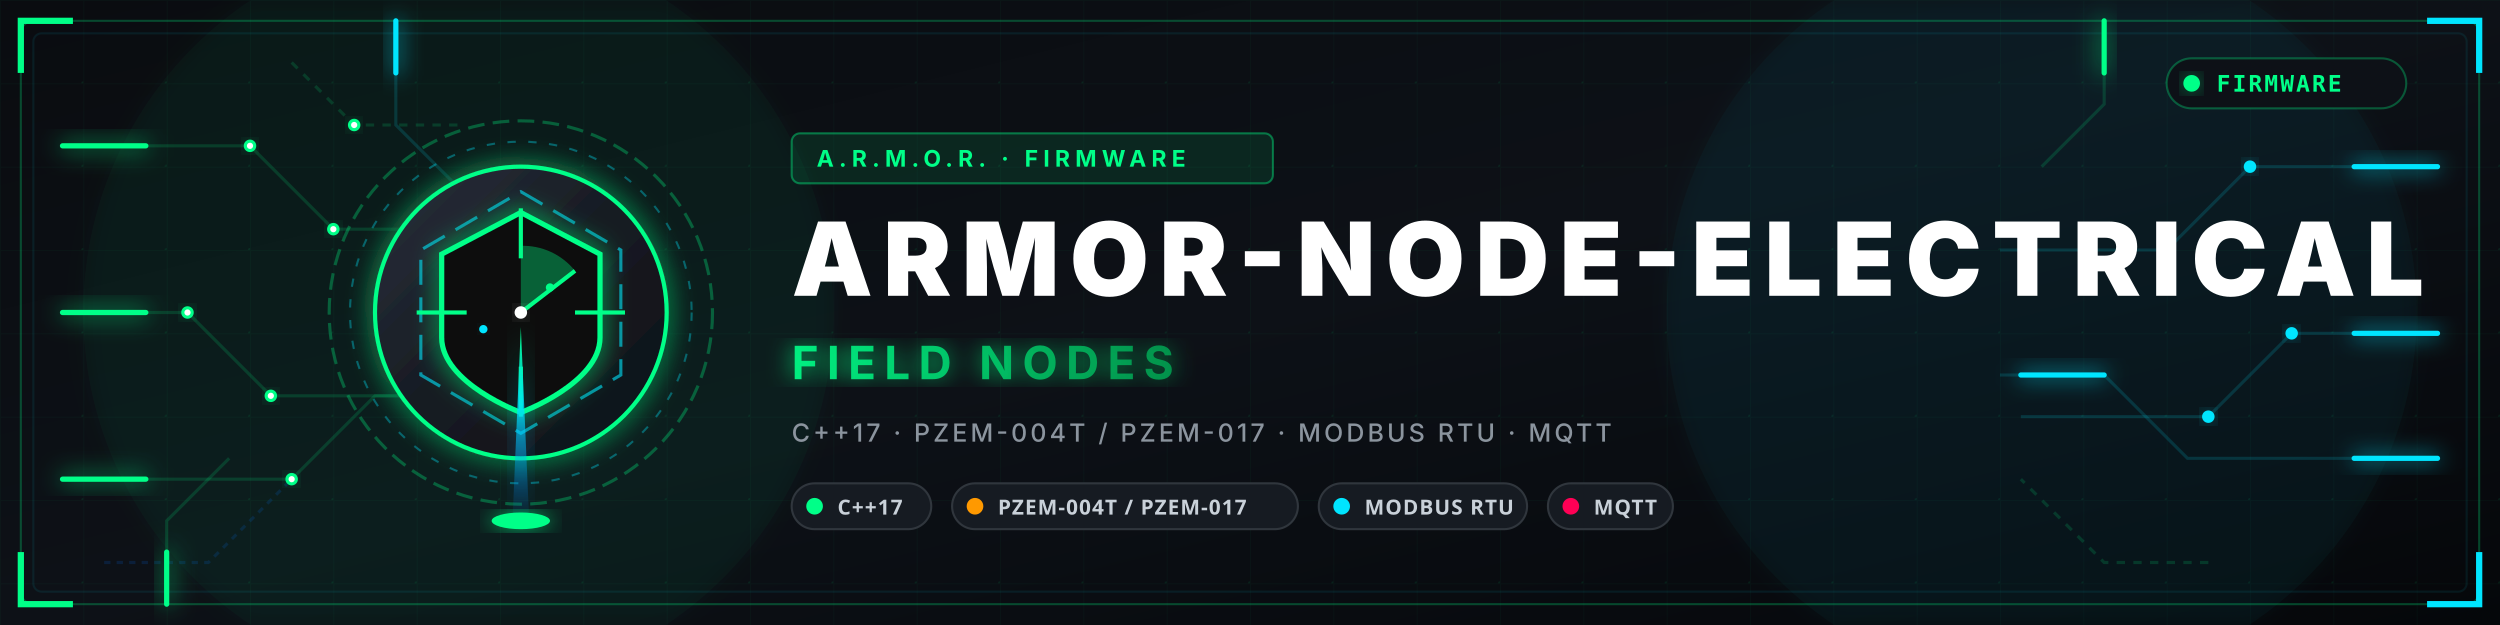
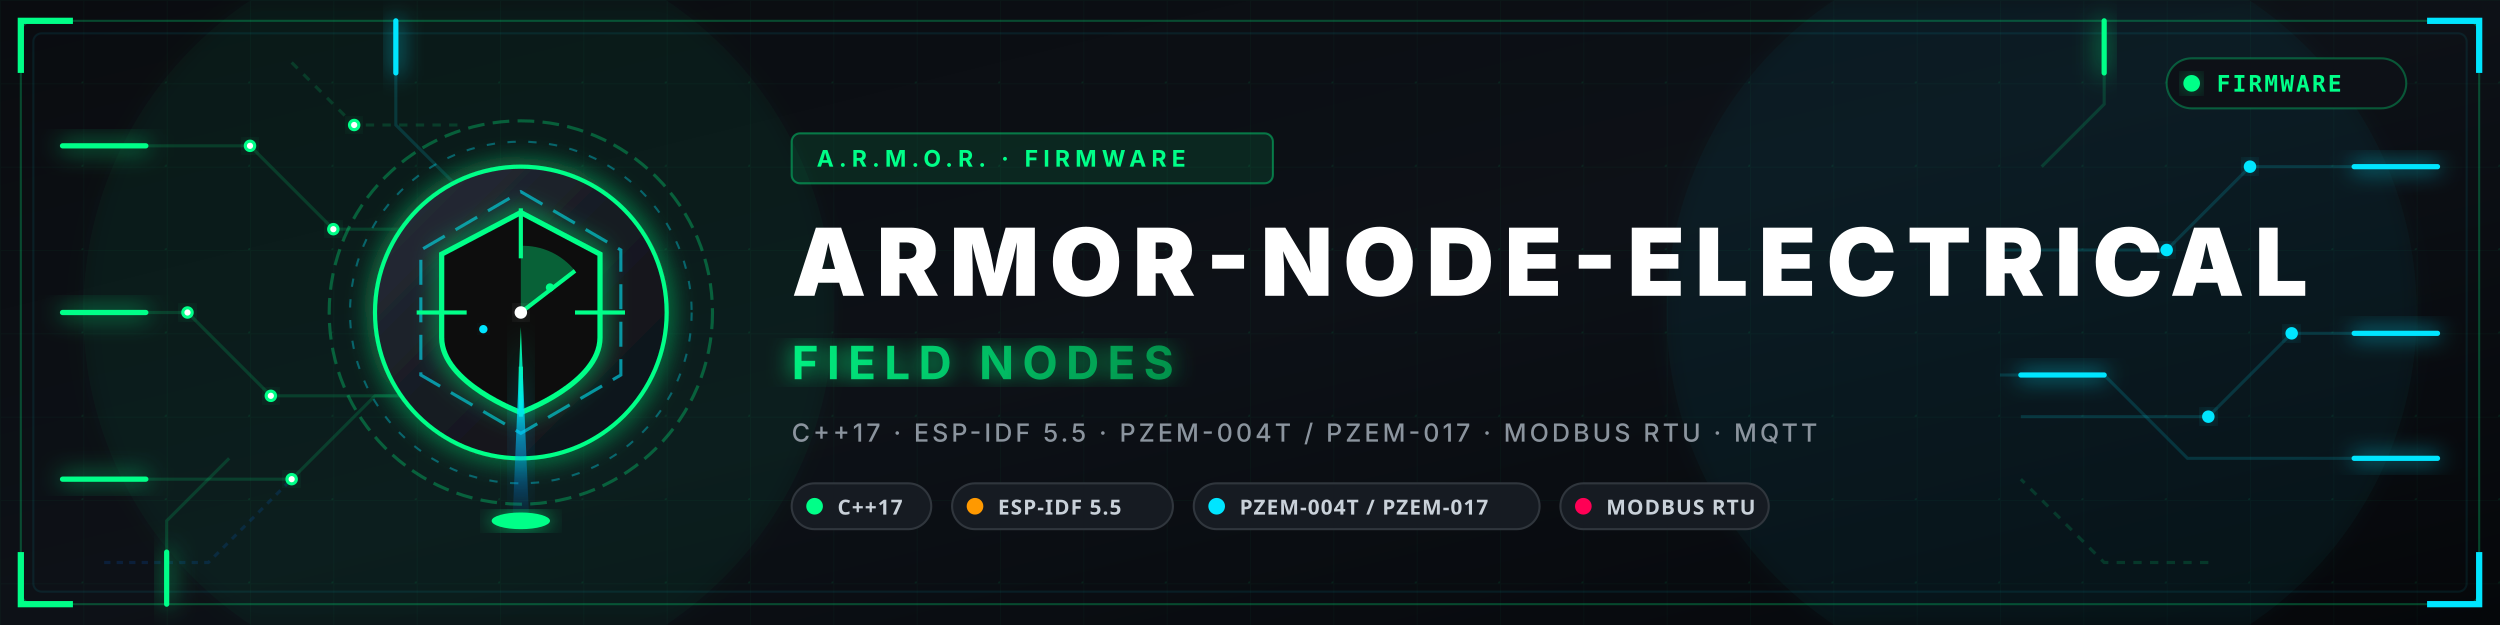
<svg xmlns="http://www.w3.org/2000/svg" viewBox="0 0 1200 300" width="100%" height="100%">
  <defs>
    <linearGradient id="bgGlow" x1="0%" y1="0%" x2="100%" y2="100%">
      <stop offset="0%" stop-color="#0A0C10" />
      <stop offset="50%" stop-color="#0D1117" />
      <stop offset="100%" stop-color="#05070A" />
    </linearGradient>
    <linearGradient id="cyanGlow" x1="0%" y1="0%" x2="100%" y2="0%">
      <stop offset="0%" stop-color="#00E5FF" stop-opacity="0.8" />
      <stop offset="100%" stop-color="#0088FF" stop-opacity="0.9" />
    </linearGradient>
    <linearGradient id="greenGlow" x1="0%" y1="0%" x2="100%" y2="0%">
      <stop offset="0%" stop-color="#00FF88" stop-opacity="0.9" />
      <stop offset="100%" stop-color="#00AA55" stop-opacity="0.8" />
    </linearGradient>
    <linearGradient id="laserBeam" x1="0%" y1="0%" x2="0%" y2="100%">
      <stop offset="0%" stop-color="#00FF88" stop-opacity="1" />
      <stop offset="40%" stop-color="#00E5FF" stop-opacity="0.8" />
      <stop offset="100%" stop-color="#0077FF" stop-opacity="0" />
    </linearGradient>
    <linearGradient id="metalGradient" x1="0%" y1="0%" x2="100%" y2="100%">
      <stop offset="0%" stop-color="#2A303C" />
      <stop offset="50%" stop-color="#161B22" />
      <stop offset="100%" stop-color="#0D1117" />
    </linearGradient>
    <filter id="glowCyan" x="-20%" y="-20%" width="140%" height="140%">
      <feGaussianBlur stdDeviation="5" result="blur" />
      <feMerge>
        <feMergeNode in="blur" />
        <feMergeNode in="SourceGraphic" />
      </feMerge>
    </filter>
    <filter id="glowGreen" x="-20%" y="-20%" width="140%" height="140%">
      <feGaussianBlur stdDeviation="6" result="blur" />
      <feMerge>
        <feMergeNode in="blur" />
        <feMergeNode in="SourceGraphic" />
      </feMerge>
    </filter>
    <filter id="glowBeam" x="-30%" y="-30%" width="160%" height="160%">
      <feGaussianBlur stdDeviation="8" result="blur" />
      <feMerge>
        <feMergeNode in="blur" />
        <feMergeNode in="SourceGraphic" />
      </feMerge>
    </filter>
    <pattern id="cyberGrid" width="40" height="40" patternUnits="userSpaceOnUse">
      <path d="M 40 0 L 0 0 0 40" fill="none" stroke="#00FF88" stroke-opacity="0.03" stroke-width="1" />
      <circle cx="40" cy="40" r="1" fill="#00FF88" fill-opacity="0.08" />
    </pattern>
    <g id="pcbNode">
      <circle cx="0" cy="0" r="3" fill="#00FF88" filter="url(#glowGreen)" />
      <circle cx="0" cy="0" r="1.5" fill="#FFFFFF" />
    </g>
  </defs>
  <rect width="1200" height="300" fill="url(#bgGlow)" />
  <rect width="1200" height="300" fill="url(#cyberGrid)" />
  <circle cx="220" cy="150" r="180" fill="#00FF88" fill-opacity="0.03" filter="url(#glowGreen)">
    <animate attributeName="fill-opacity" values="0.02;0.05;0.02" dur="6s" repeatCount="indefinite" />
  </circle>
  <circle cx="980" cy="150" r="180" fill="#00E5FF" fill-opacity="0.03" filter="url(#glowCyan)">
    <animate attributeName="fill-opacity" values="0.02;0.05;0.02" dur="6s" repeatCount="indefinite" />
  </circle>
  <rect x="10" y="10" width="1180" height="280" fill="none" stroke="#00FF88" stroke-opacity="0.25" stroke-width="1" rx="6" />
  <rect x="16" y="16" width="1168" height="268" fill="none" stroke="#00E5FF" stroke-opacity="0.08" stroke-width="1" rx="4" />
  <path d="M 10 35 L 10 10 L 35 10" fill="none" stroke="#00FF88" stroke-width="3">
    <animate attributeName="stroke-opacity" values="0.6;1;0.6" dur="3s" repeatCount="indefinite" />
  </path>
  <path d="M 1190 35 L 1190 10 L 1165 10" fill="none" stroke="#00E5FF" stroke-width="3">
    <animate attributeName="stroke-opacity" values="0.6;1;0.6" dur="3s" repeatCount="indefinite" />
  </path>
  <path d="M 10 265 L 10 290 L 35 290" fill="none" stroke="#00FF88" stroke-width="3">
    <animate attributeName="stroke-opacity" values="0.6;1;0.6" dur="3s" repeatCount="indefinite" />
  </path>
  <path d="M 1190 265 L 1190 290 L 1165 290" fill="none" stroke="#00E5FF" stroke-width="3">
    <animate attributeName="stroke-opacity" values="0.6;1;0.6" dur="3s" repeatCount="indefinite" />
  </path>
  <g stroke="#00FF88" stroke-opacity="0.15" stroke-width="1.5" fill="none">
    <path d="M 30 70 L 120 70 L 160 110 L 240 110" />
    <path d="M 30 150 L 90 150 L 130 190 L 220 190" />
    <path d="M 30 230 L 140 230 L 180 190 L 210 190" />
    <path d="M 80 290 L 80 250 L 110 220" />
    <path d="M 190 10 L 190 60 L 220 90" stroke="#00E5FF" stroke-opacity="0.15" />
    <path d="M 140 30 L 170 60 L 220 60" stroke-dasharray="4,4" />
    <path d="M 50 270 L 100 270 L 140 230" stroke="#0077FF" stroke-opacity="0.15" stroke-dasharray="3,3" />
  </g>
  <g fill="none" stroke-linecap="round" stroke-linejoin="round">
    <path d="M 30 70 L 120 70 L 160 110 L 240 110" stroke="#00FF88" stroke-width="2.5" stroke-dasharray="40, 240" filter="url(#glowGreen)">
      <animate attributeName="stroke-dashoffset" values="280;0" dur="3s" repeatCount="indefinite" />
    </path>
    <path d="M 30 150 L 90 150 L 130 190 L 220 190" stroke="#00FF88" stroke-width="2.5" stroke-dasharray="40, 220" filter="url(#glowGreen)">
      <animate attributeName="stroke-dashoffset" values="260;0" dur="3.5s" repeatCount="indefinite" />
    </path>
    <path d="M 30 230 L 140 230 L 180 190 L 210 190" stroke="#00FF88" stroke-width="2.5" stroke-dasharray="40, 230" filter="url(#glowGreen)">
      <animate attributeName="stroke-dashoffset" values="270;0" dur="3.2s" repeatCount="indefinite" />
    </path>
    <path d="M 80 290 L 80 250 L 110 220" stroke="#00FF88" stroke-width="2.5" stroke-dasharray="25, 100" filter="url(#glowGreen)">
      <animate attributeName="stroke-dashoffset" values="125;0" dur="2.5s" repeatCount="indefinite" />
    </path>
    <path d="M 190 10 L 190 60 L 220 90" stroke="#00E5FF" stroke-width="2.5" stroke-dasharray="25, 90" filter="url(#glowCyan)">
      <animate attributeName="stroke-dashoffset" values="115;0" dur="2.8s" repeatCount="indefinite" />
    </path>
  </g>
  <use href="#pcbNode" x="120" y="70" />
  <use href="#pcbNode" x="160" y="110" />
  <use href="#pcbNode" x="90" y="150" />
  <use href="#pcbNode" x="130" y="190" />
  <use href="#pcbNode" x="140" y="230" />
  <use href="#pcbNode" x="170" y="60" />
  <g stroke="#00E5FF" stroke-opacity="0.15" stroke-width="1.5" fill="none">
    <path d="M 1170 80 L 1080 80 L 1040 120 L 960 120" />
    <path d="M 1170 160 L 1100 160 L 1060 200 L 970 200" />
    <path d="M 1170 220 L 1050 220 L 1010 180 M 1010 180 L 960 180" />
    <path d="M 1010 10 L 1010 50 L 980 80" stroke="#00FF88" stroke-opacity="0.15" />
    <path d="M 1060 270 L 1010 270 L 970 230" stroke="#00FF88" stroke-opacity="0.15" stroke-dasharray="4,4" />
  </g>
  <g fill="none" stroke-linecap="round" stroke-linejoin="round">
    <path d="M 1170 80 L 1080 80 L 1040 120 L 960 120" stroke="#00E5FF" stroke-width="2.5" stroke-dasharray="40, 230" filter="url(#glowCyan)">
      <animate attributeName="stroke-dashoffset" values="0;270" dur="3.5s" repeatCount="indefinite" />
    </path>
    <path d="M 1170 160 L 1100 160 L 1060 200 L 970 200" stroke="#00E5FF" stroke-width="2.5" stroke-dasharray="40, 240" filter="url(#glowCyan)">
      <animate attributeName="stroke-dashoffset" values="0;280" dur="3.8s" repeatCount="indefinite" />
    </path>
    <path d="M 1170 220 L 1050 220 L 1010 180 M 1010 180 L 960 180" stroke="#00E5FF" stroke-width="2.5" stroke-dasharray="40, 250" filter="url(#glowCyan)">
      <animate attributeName="stroke-dashoffset" values="0;290" dur="4s" repeatCount="indefinite" />
    </path>
    <path d="M 1010 10 L 1010 50 L 980 80" stroke="#00FF88" stroke-width="2.5" stroke-dasharray="25, 95" filter="url(#glowGreen)">
      <animate attributeName="stroke-dashoffset" values="0;120" dur="2.6s" repeatCount="indefinite" />
    </path>
  </g>
  <circle cx="1080" cy="80" r="3" fill="#00E5FF" filter="url(#glowCyan)" />
  <circle cx="1040" cy="120" r="3" fill="#00E5FF" filter="url(#glowCyan)" />
  <circle cx="1100" cy="160" r="3" fill="#00E5FF" filter="url(#glowCyan)" />
  <circle cx="1060" cy="200" r="3" fill="#00E5FF" filter="url(#glowCyan)" />
  <g transform="translate(250, 150)">
    <g>
      <circle cx="0" cy="0" r="92" fill="none" stroke="#00FF88" stroke-opacity="0.3" stroke-width="1.5" stroke-dasharray="8,4" />
      <circle cx="0" cy="0" r="82" fill="none" stroke="#00E5FF" stroke-opacity="0.35" stroke-width="1" stroke-dasharray="4,6" />
      <animateTransform attributeName="transform" type="rotate" from="0 0 0" to="360 0 0" dur="25s" repeatCount="indefinite" />
    </g>
    <circle cx="0" cy="0" r="70" fill="url(#metalGradient)" stroke="#00FF88" stroke-width="2" filter="url(#glowGreen)" />
    <g>
      <polygon points="0,-58 48,-30 48,30 0,58 -48,30 -48,-30" fill="none" stroke="#00E5FF" stroke-width="1.5" stroke-dasharray="12,6" opacity="0.6" />
      <animateTransform attributeName="transform" type="rotate" from="360 0 0" to="0 0 0" dur="18s" repeatCount="indefinite" />
    </g>
    <path d="M 0 -48 L 38 -28 L 38 12 C 38 34 0 48 0 48 C 0 48 -38 34 -38 12 L -38 -28 Z" fill="#0A0C10" stroke="#00FF88" stroke-width="2.5" filter="url(#glowGreen)" />
    <g>
      <path d="M 0 0 L 26 -20 A 32 32 0 0 0 0 -32 Z" fill="#00FF88" fill-opacity="0.35" />
      <line x1="0" y1="0" x2="26" y2="-20" stroke="#00FF88" stroke-width="2" />
      <animateTransform attributeName="transform" type="rotate" from="0 0 0" to="360 0 0" dur="4s" repeatCount="indefinite" />
    </g>
    <circle cx="14" cy="-12" r="2" fill="#00FF88" filter="url(#glowGreen)">
      <animate attributeName="opacity" values="0.2;1;0.2" dur="2s" repeatCount="indefinite" />
    </circle>
    <circle cx="-18" cy="8" r="2" fill="#00E5FF" filter="url(#glowCyan)">
      <animate attributeName="opacity" values="1;0.2;1" dur="1.5s" repeatCount="indefinite" />
    </circle>
    <line x1="-50" y1="0" x2="-26" y2="0" stroke="#00FF88" stroke-width="2" />
    <line x1="26" y1="0" x2="50" y2="0" stroke="#00FF88" stroke-width="2" />
    <line x1="0" y1="-50" x2="0" y2="-26" stroke="#00FF88" stroke-width="2" />
    <line x1="0" y1="26" x2="0" y2="50" stroke="#00FF88" stroke-width="2" />
    <circle cx="0" cy="0" r="3" fill="#FFFFFF" filter="url(#glowGreen)">
      <animate attributeName="opacity" values="0.4;1;0.4" dur="1.2s" repeatCount="indefinite" />
    </circle>
  </g>
  <path d="M 250 157 L 246 250 L 254 250 Z" fill="url(#laserBeam)" filter="url(#glowBeam)">
    <animate attributeName="opacity" values="0.3;1;0.3" dur="1.2s" repeatCount="indefinite" />
  </path>
  <ellipse cx="250" cy="250" rx="14" ry="4" fill="#00FF88" filter="url(#glowGreen)">
    <animate attributeName="rx" values="10;18;10" dur="1.2s" repeatCount="indefinite" />
    <animate attributeName="opacity" values="0.4;1;0.4" dur="1.2s" repeatCount="indefinite" />
  </ellipse>
  <g transform="translate(380, 0)">
    <g transform="translate(0, 82)">
      <rect x="0" y="-18" width="231" height="24" rx="4" fill="#00FF88" fill-opacity="0.1" stroke="#00FF88" stroke-opacity="0.4" stroke-width="1">
        <animate attributeName="stroke-opacity" values="0.3;0.8;0.3" dur="4s" repeatCount="indefinite" />
      </rect>
      <text x="12" y="-2" font-family="'Inter', 'Segoe UI', 'Roboto', sans-serif" font-weight="700" font-size="11" fill="#00FF88" letter-spacing="2.5">A.R.M.O.R. · FIRMWARE</text>
    </g>
-     <text x="0" y="142" font-family="'Inter', 'Segoe UI', 'Roboto', sans-serif" font-weight="900" font-size="49" fill="#FFFFFF" letter-spacing="5">ARMOR-NODE-ELECTRICAL</text>
+     <text x="0" y="142" font-family="'Inter', 'Segoe UI', 'Roboto', sans-serif" font-weight="900" font-size="45" fill="#FFFFFF" letter-spacing="5">ARMOR-NODE-ELECTRICAL</text>
    <text x="0" y="182" font-family="'Inter', 'Segoe UI', 'Roboto', sans-serif" font-weight="700" font-size="22" fill="url(#greenGlow)" letter-spacing="4" filter="url(#glowGreen)">FIELD NODES</text>
-     <text x="0" y="212" font-family="'Inter', 'Segoe UI', 'Roboto', sans-serif" font-weight="500" font-size="12" fill="#8B949E" letter-spacing="1.5">C++17 · PZEM-004T / PZEM-017 · MODBUS RTU · MQTT</text>
+     <text x="0" y="212" font-family="'Inter', 'Segoe UI', 'Roboto', sans-serif" font-weight="500" font-size="12" fill="#8B949E" letter-spacing="1.5">C++17 · ESP-IDF 5.5 · PZEM-004T / PZEM-017 · MODBUS RTU · MQTT</text>
    <g transform="translate(0, 232)">
      <rect x="0" y="0" width="67" height="22" rx="11" fill="#161B22" stroke="#30363D" stroke-width="1" />
      <circle cx="11" cy="11" r="4" fill="#00FF88">
        <animate attributeName="opacity" values="0.5;1;0.5" dur="2.0s" repeatCount="indefinite" />
      </circle>
      <text x="22" y="15" font-family="sans-serif" font-weight="600" font-size="10" fill="#C9D1D9" letter-spacing="0.5">C++17</text>
-       <rect x="77" y="0" width="166" height="22" rx="11" fill="#161B22" stroke="#30363D" stroke-width="1" />
+       <rect x="77" y="0" width="106" height="22" rx="11" fill="#161B22" stroke="#30363D" stroke-width="1" />
      <circle cx="88" cy="11" r="4" fill="#FF9900">
        <animate attributeName="opacity" values="0.5;1;0.5" dur="2.2s" repeatCount="indefinite" />
      </circle>
-       <text x="99" y="15" font-family="sans-serif" font-weight="600" font-size="10" fill="#C9D1D9" letter-spacing="0.5">PZEM-004T / PZEM-017</text>
-       <rect x="253" y="0" width="100" height="22" rx="11" fill="#161B22" stroke="#30363D" stroke-width="1" />
-       <circle cx="264" cy="11" r="4" fill="#00E5FF">
+       <text x="99" y="15" font-family="sans-serif" font-weight="600" font-size="10" fill="#C9D1D9" letter-spacing="0.5">ESP-IDF 5.5</text>
+       <rect x="193" y="0" width="166" height="22" rx="11" fill="#161B22" stroke="#30363D" stroke-width="1" />
+       <circle cx="204" cy="11" r="4" fill="#00E5FF">
        <animate attributeName="opacity" values="0.5;1;0.5" dur="2.4s" repeatCount="indefinite" />
      </circle>
-       <text x="275" y="15" font-family="sans-serif" font-weight="600" font-size="10" fill="#C9D1D9" letter-spacing="0.5">MODBUS RTU</text>
-       <rect x="363" y="0" width="60" height="22" rx="11" fill="#161B22" stroke="#30363D" stroke-width="1" />
-       <circle cx="374" cy="11" r="4" fill="#FF0055">
+       <text x="215" y="15" font-family="sans-serif" font-weight="600" font-size="10" fill="#C9D1D9" letter-spacing="0.5">PZEM-004T / PZEM-017</text>
+       <rect x="369" y="0" width="100" height="22" rx="11" fill="#161B22" stroke="#30363D" stroke-width="1" />
+       <circle cx="380" cy="11" r="4" fill="#FF0055">
        <animate attributeName="opacity" values="0.5;1;0.5" dur="2.6s" repeatCount="indefinite" />
      </circle>
-       <text x="385" y="15" font-family="sans-serif" font-weight="600" font-size="10" fill="#C9D1D9" letter-spacing="0.5">MQTT</text>
+       <text x="391" y="15" font-family="sans-serif" font-weight="600" font-size="10" fill="#C9D1D9" letter-spacing="0.5">MODBUS RTU</text>
    </g>
  </g>
  <g transform="translate(1050, 42)">
    <rect x="-10" y="-14" width="115" height="24" rx="12" fill="#0D1117" stroke="#00FF88" stroke-opacity="0.3" stroke-width="1" />
    <circle cx="2" cy="-2" r="4" fill="#00FF88" filter="url(#glowGreen)">
      <animate attributeName="opacity" values="0.3;1;0.3" dur="1.5s" repeatCount="indefinite" />
    </circle>
    <text x="14" y="2" font-family="monospace" font-weight="700" font-size="11" fill="#00FF88" letter-spacing="1">FIRMWARE</text>
  </g>
</svg>
